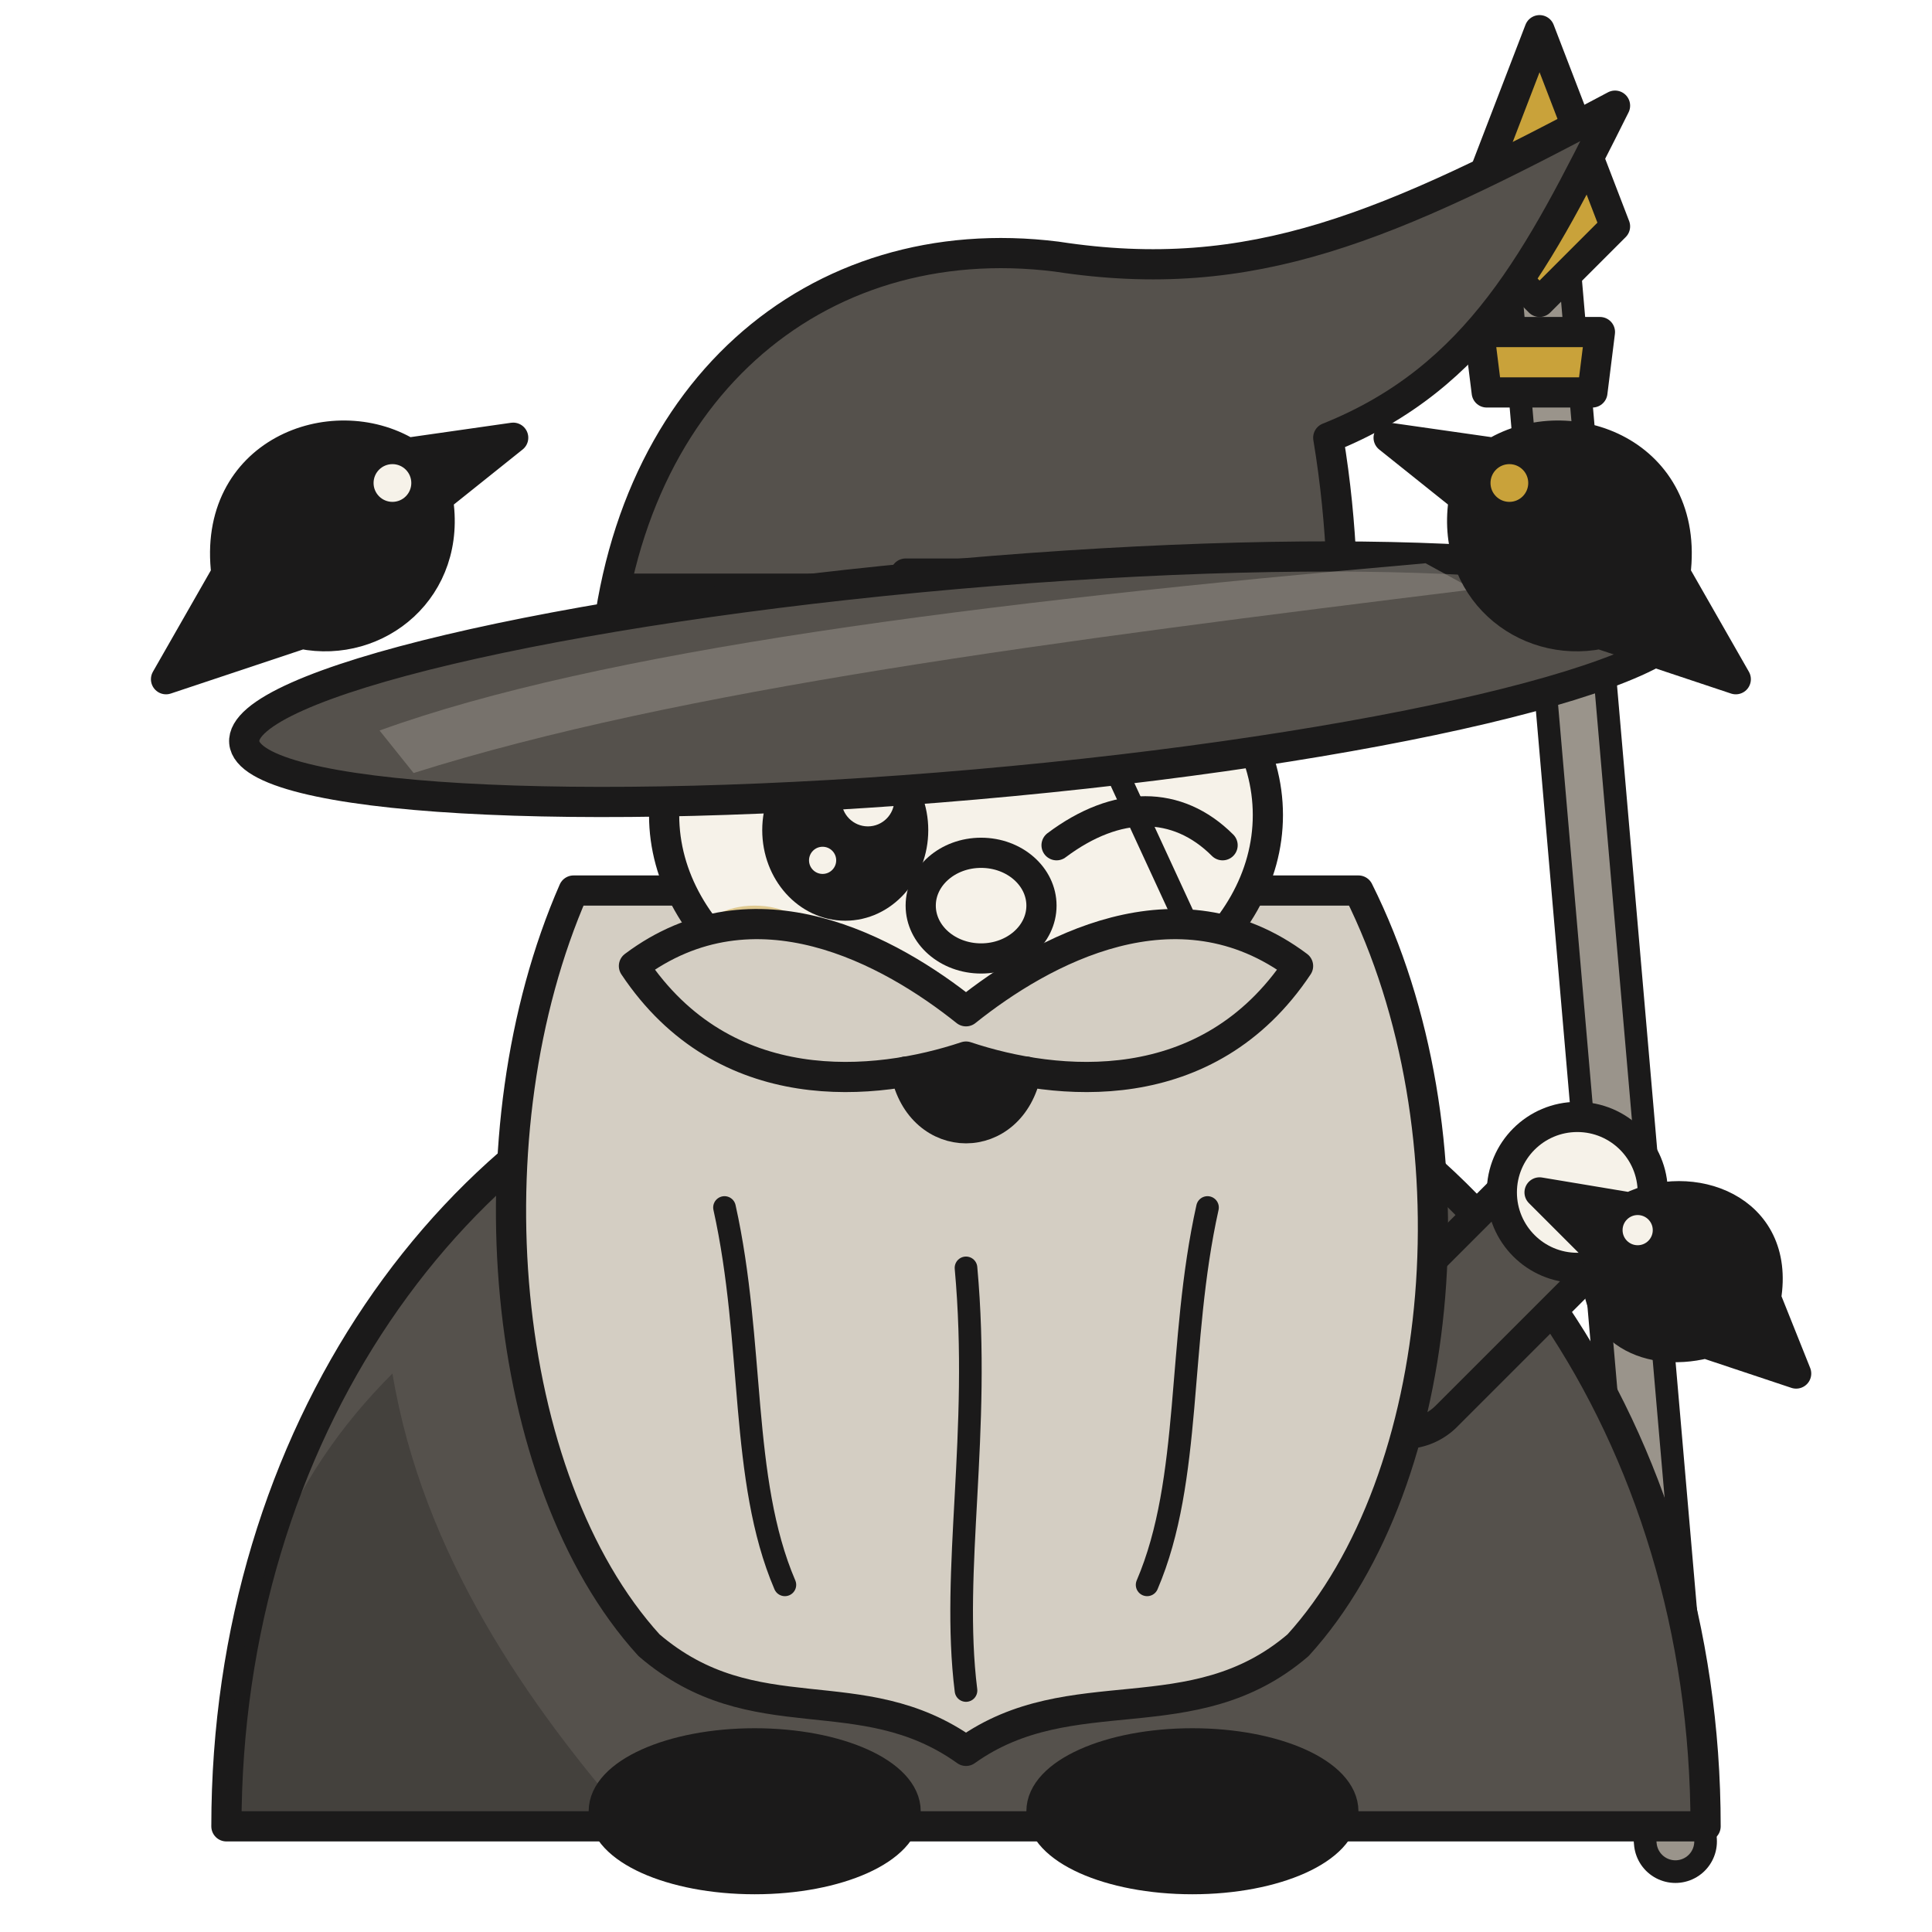
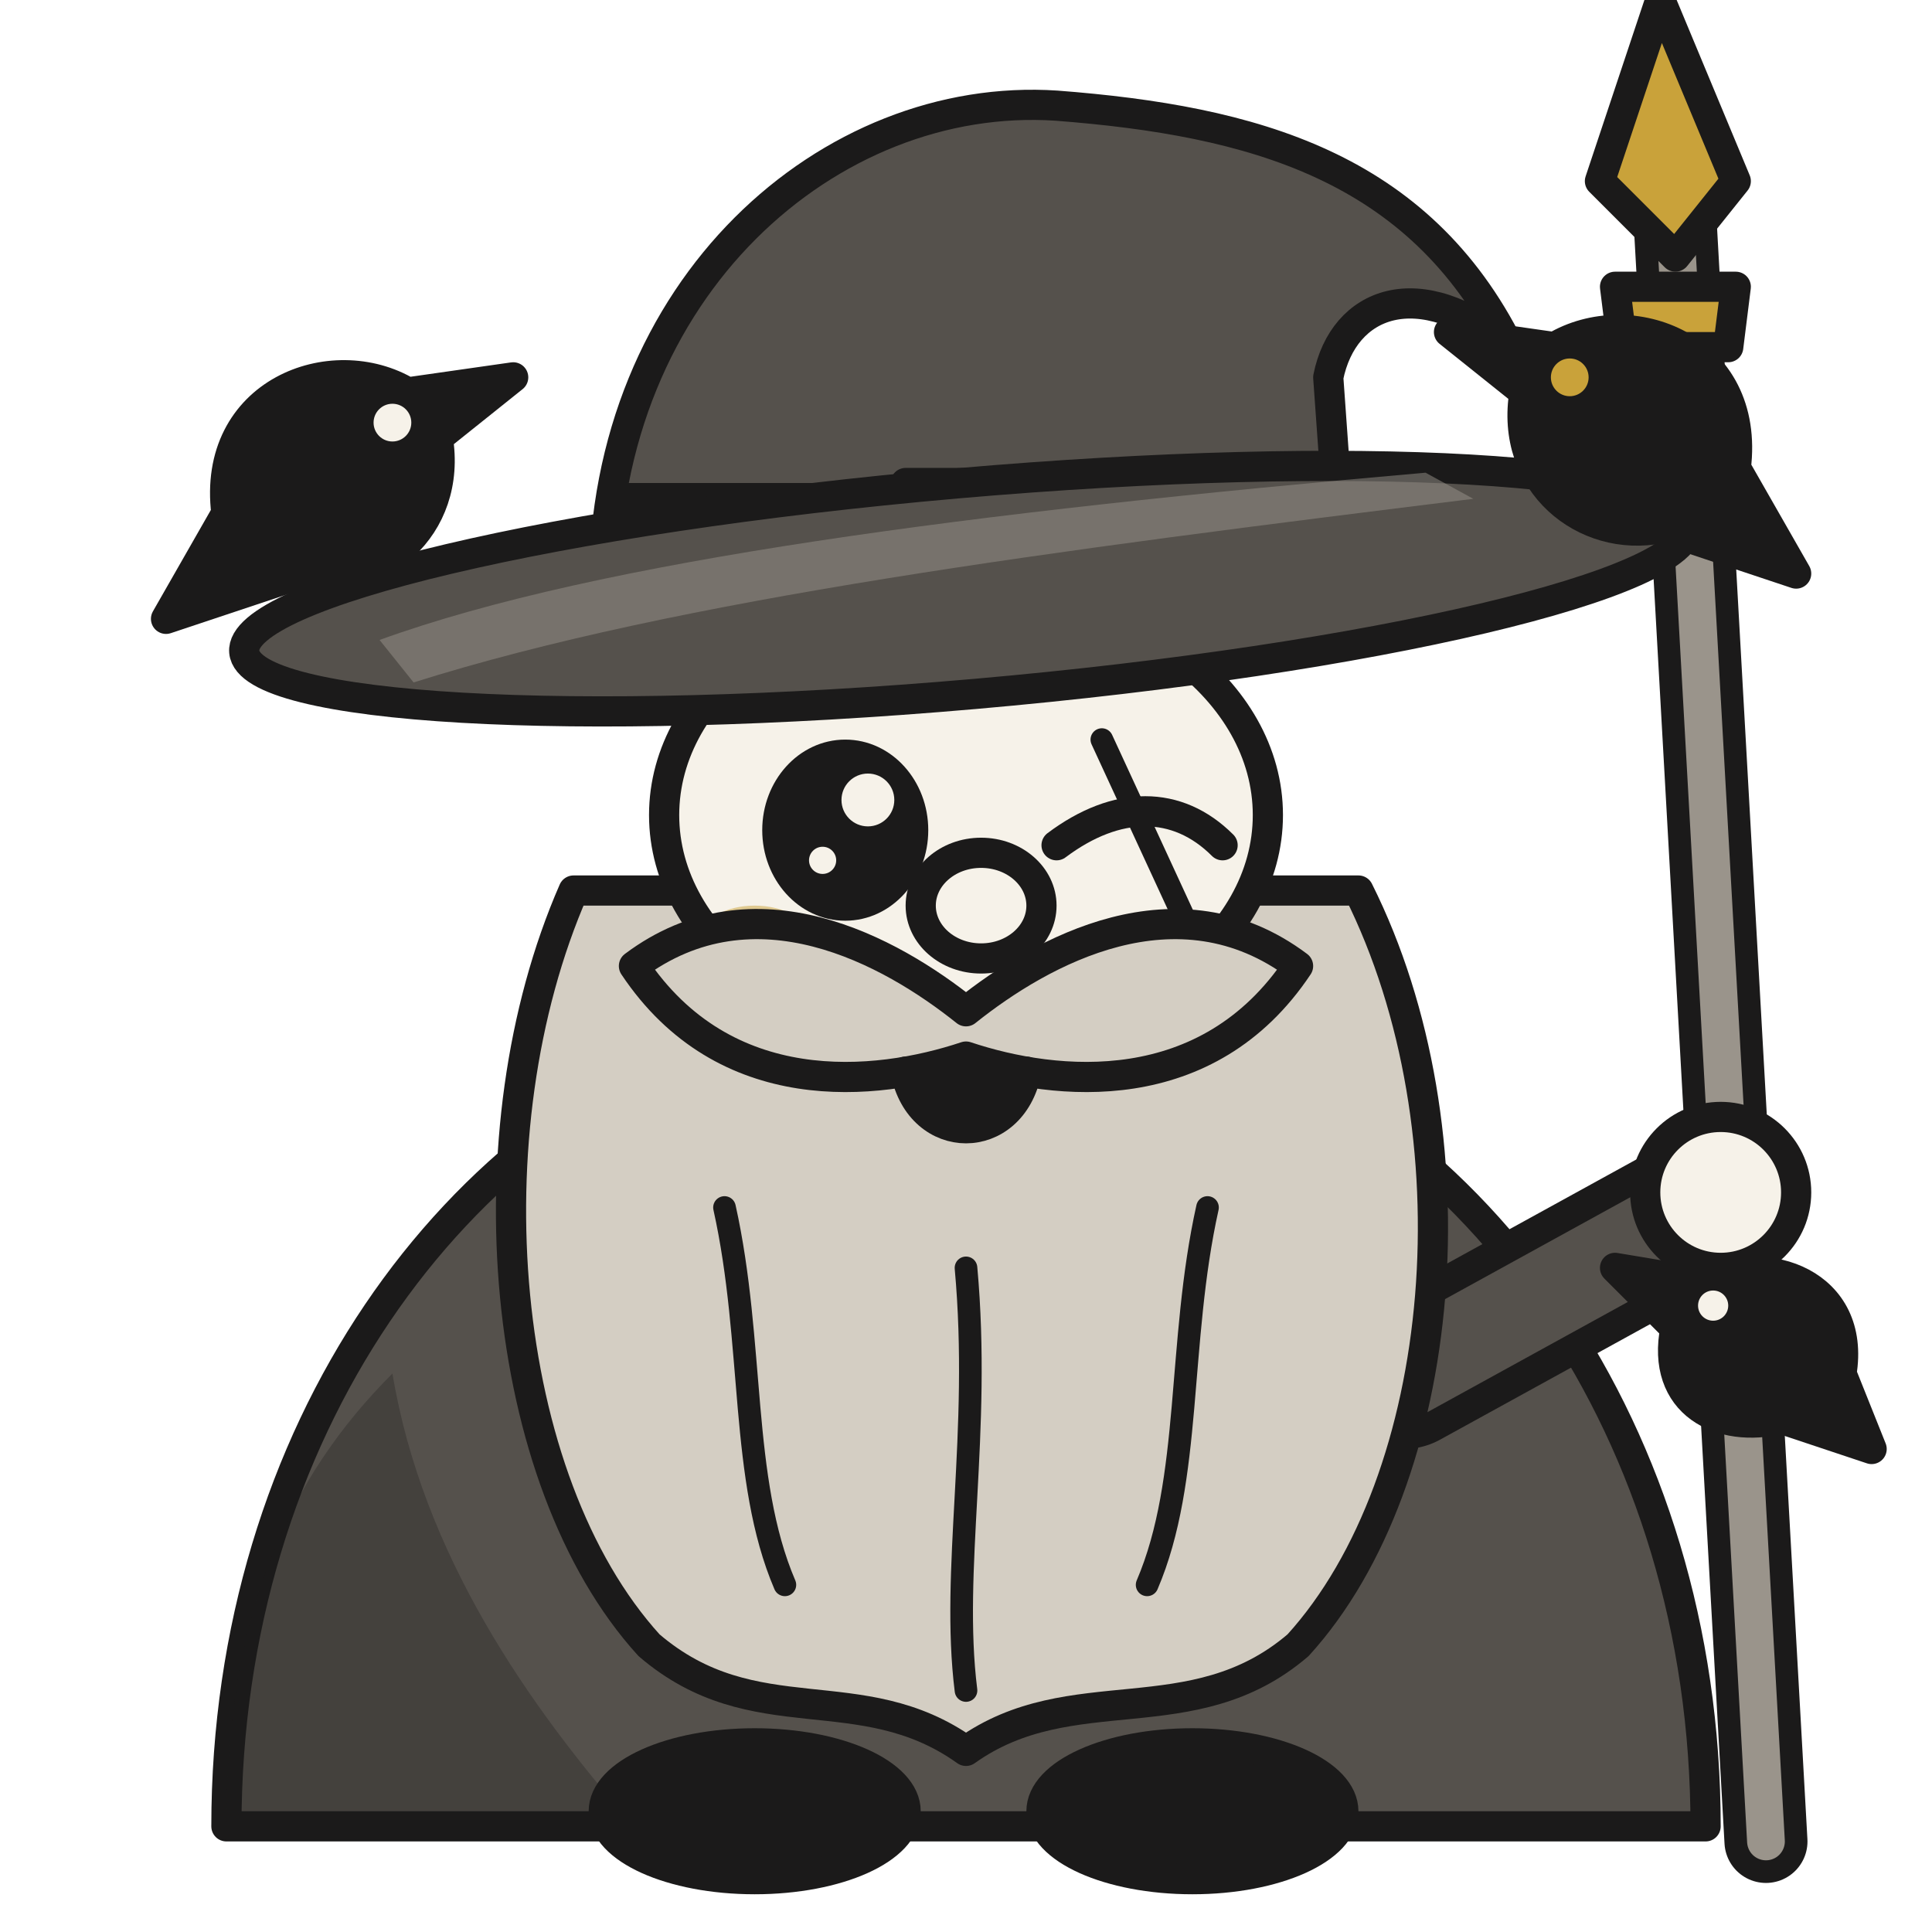
<svg xmlns="http://www.w3.org/2000/svg" viewBox="0 0 256 256">
  <style>.o{stroke:#1b1a1a;stroke-width:4;stroke-linejoin:round;stroke-linecap:round}.n{stroke:none}.t{fill:none;stroke:#1b1a1a;stroke-linecap:round;stroke-linejoin:round}</style>
-   <path class="t" style="stroke-width:11" d="M222 244 L204 36" />
-   <path class="t" style="stroke:#9a948b;stroke-width:5" d="M222 244 L204 36" />
-   <path class="o" fill="#c9a23a" d="M204 4 L214 30 L204 40 L194 30Z" />
-   <path class="o" fill="#c9a23a" d="M196 44 L212 44 L211 52 L197 52Z" />
+   <path class="t" style="stroke-width:11" d="M234 244 L222 30" />
+   <path class="t" style="stroke:#9a948b;stroke-width:5" d="M234 244 L222 30" />
+   <path class="o" fill="#c9a23a" d="M220 0 L230 24 L222 34 L212 24Z" />
+   <path class="o" fill="#c9a23a" d="M214 38 L230 38 L229 46 L215 46Z" />
  <path class="o" fill="#55514c" d="M30 242 C30 190 60 148 100 136 L156 136 C196 148 226 190 226 242Z" />
  <path class="n" fill="#1b1a1a" opacity=".3" d="M30 242 C30 214 38 196 52 182 C56 206 70 226 84 242Z" />
  <ellipse class="o" cx="100" cy="240" rx="20" ry="9" fill="#1b1a1a" />
  <ellipse class="o" cx="158" cy="240" rx="20" ry="9" fill="#1b1a1a" />
-   <path class="t" style="stroke-width:20" d="M186 182 L208 160" />
-   <path class="t" style="stroke:#55514c;stroke-width:12" d="M186 182 L208 160" />
-   <circle class="o" cx="209" cy="158" r="10" fill="#f6f2e9" />
+   <path class="t" style="stroke-width:20" d="M186 182 L226 160" />
+   <path class="t" style="stroke:#55514c;stroke-width:12" d="M186 182 L226 160" />
+   <circle class="o" cx="228" cy="158" r="10" fill="#f6f2e9" />
  <path class="o" fill="#d4cec3" d="M76 118 C62 150 66 196 86 218 C100 230 114 222 128 232 C142 222 158 230 172 218 C192 196 196 150 180 118Z" />
  <path class="t" style="stroke-width:3" d="M96 160 C100 178 98 196 104 210 M128 168 C130 190 126 208 128 224 M160 160 C156 178 158 196 152 210" />
  <ellipse class="o" cx="128" cy="108" rx="40" ry="30" fill="#f6f2e9" />
  <ellipse class="o" cx="112" cy="110" rx="9" ry="10" fill="#1b1a1a" />
  <circle class="n" cx="115" cy="106" r="3.5" fill="#f6f2e9" />
  <circle class="n" cx="109" cy="114" r="1.8" fill="#f6f2e9" />
  <path class="t" style="stroke-width:4" d="M140 112 C148 106 156 106 162 112" />
  <path class="t" style="stroke-width:3" d="M146 98 L158 124" />
  <ellipse class="n" cx="100" cy="124" rx="7" ry="4" fill="#c9a23a" opacity=".5" />
  <ellipse class="o" cx="130" cy="120" rx="8" ry="7" fill="#f6f2e9" />
  <path class="o" fill="#d4cec3" d="M84 128 C100 116 118 126 128 134 C138 126 156 116 172 128 C160 146 140 144 128 140 C116 144 96 146 84 128Z" />
  <path class="o" fill="#1b1a1a" d="M120 142 C122 152 134 152 136 142Z" />
-   <path class="o" fill="#55514c" d="M80 90 C82 52 108 30 140 34 C166 38 184 30 214 14 C204 34 196 50 176 58 C178 70 178 80 178 90Z" />
-   <path class="o" fill="#1b1a1a" d="M82 78 L178 78 L178 90 L82 90Z" />
-   <rect class="o" x="120" y="76" width="16" height="16" fill="#c9a23a" />
-   <ellipse class="o" cx="128" cy="90" rx="96" ry="14" fill="#55514c" transform="rotate(-5 128 90)" />
-   <path class="n" fill="#9a948b" d="M50 90 C80 82 130 80 190 80 L196 84 C140 86 90 88 54 96Z" opacity=".5" transform="rotate(-5 128 90)" />
-   <g transform="translate(46 70)">
+   <g transform="translate(0 -12)">
+     <path class="o" fill="#55514c" d="M80 90 C80 50 110 24 140 26 C166 28 188 34 200 58 C188 48 178 52 176 62 L178 90Z" />
+     <path class="o" fill="#1b1a1a" d="M82 78 L178 78 L178 90 L82 90Z" />
+     <rect class="o" x="120" y="76" width="16" height="16" fill="#c9a23a" />
+     <ellipse class="o" cx="128" cy="90" rx="96" ry="14" fill="#55514c" transform="rotate(-5 128 90)" />
+     <path class="n" fill="#9a948b" d="M50 90 C80 82 130 80 190 80 L196 84 C140 86 90 88 54 96Z" opacity=".5" transform="rotate(-5 128 90)" />
+   </g>
+   <g transform="translate(46 62)">
    <path class="o" fill="#1b1a1a" d="M-16 6 C-18 -10 -2 -16 8 -10 L22 -12 L12 -4 C14 8 4 16 -6 14 L-24 20Z" />
    <circle class="n" cx="6" cy="-6" r="2.5" fill="#f6f2e9" />
  </g>
-   <g transform="translate(206 70) scale(-1 1)">
+   <g transform="translate(214 56) scale(-1 1)">
    <path class="o" fill="#1b1a1a" d="M-16 6 C-18 -10 -2 -16 8 -10 L22 -12 L12 -4 C14 8 4 16 -6 14 L-24 20Z" />
    <circle class="n" cx="6" cy="-6" r="2.5" fill="#c9a23a" />
  </g>
-   <g transform="translate(222 168) scale(-1 1)">
+   <g transform="translate(232 178) scale(-1 1)">
    <path class="o" fill="#1b1a1a" d="M-12 4 C-14 -8 -2 -12 6 -8 L18 -10 L10 -2 C12 8 4 12 -4 10 L-16 14Z" />
    <circle class="n" cx="5" cy="-5" r="2" fill="#f6f2e9" />
  </g>
</svg>
